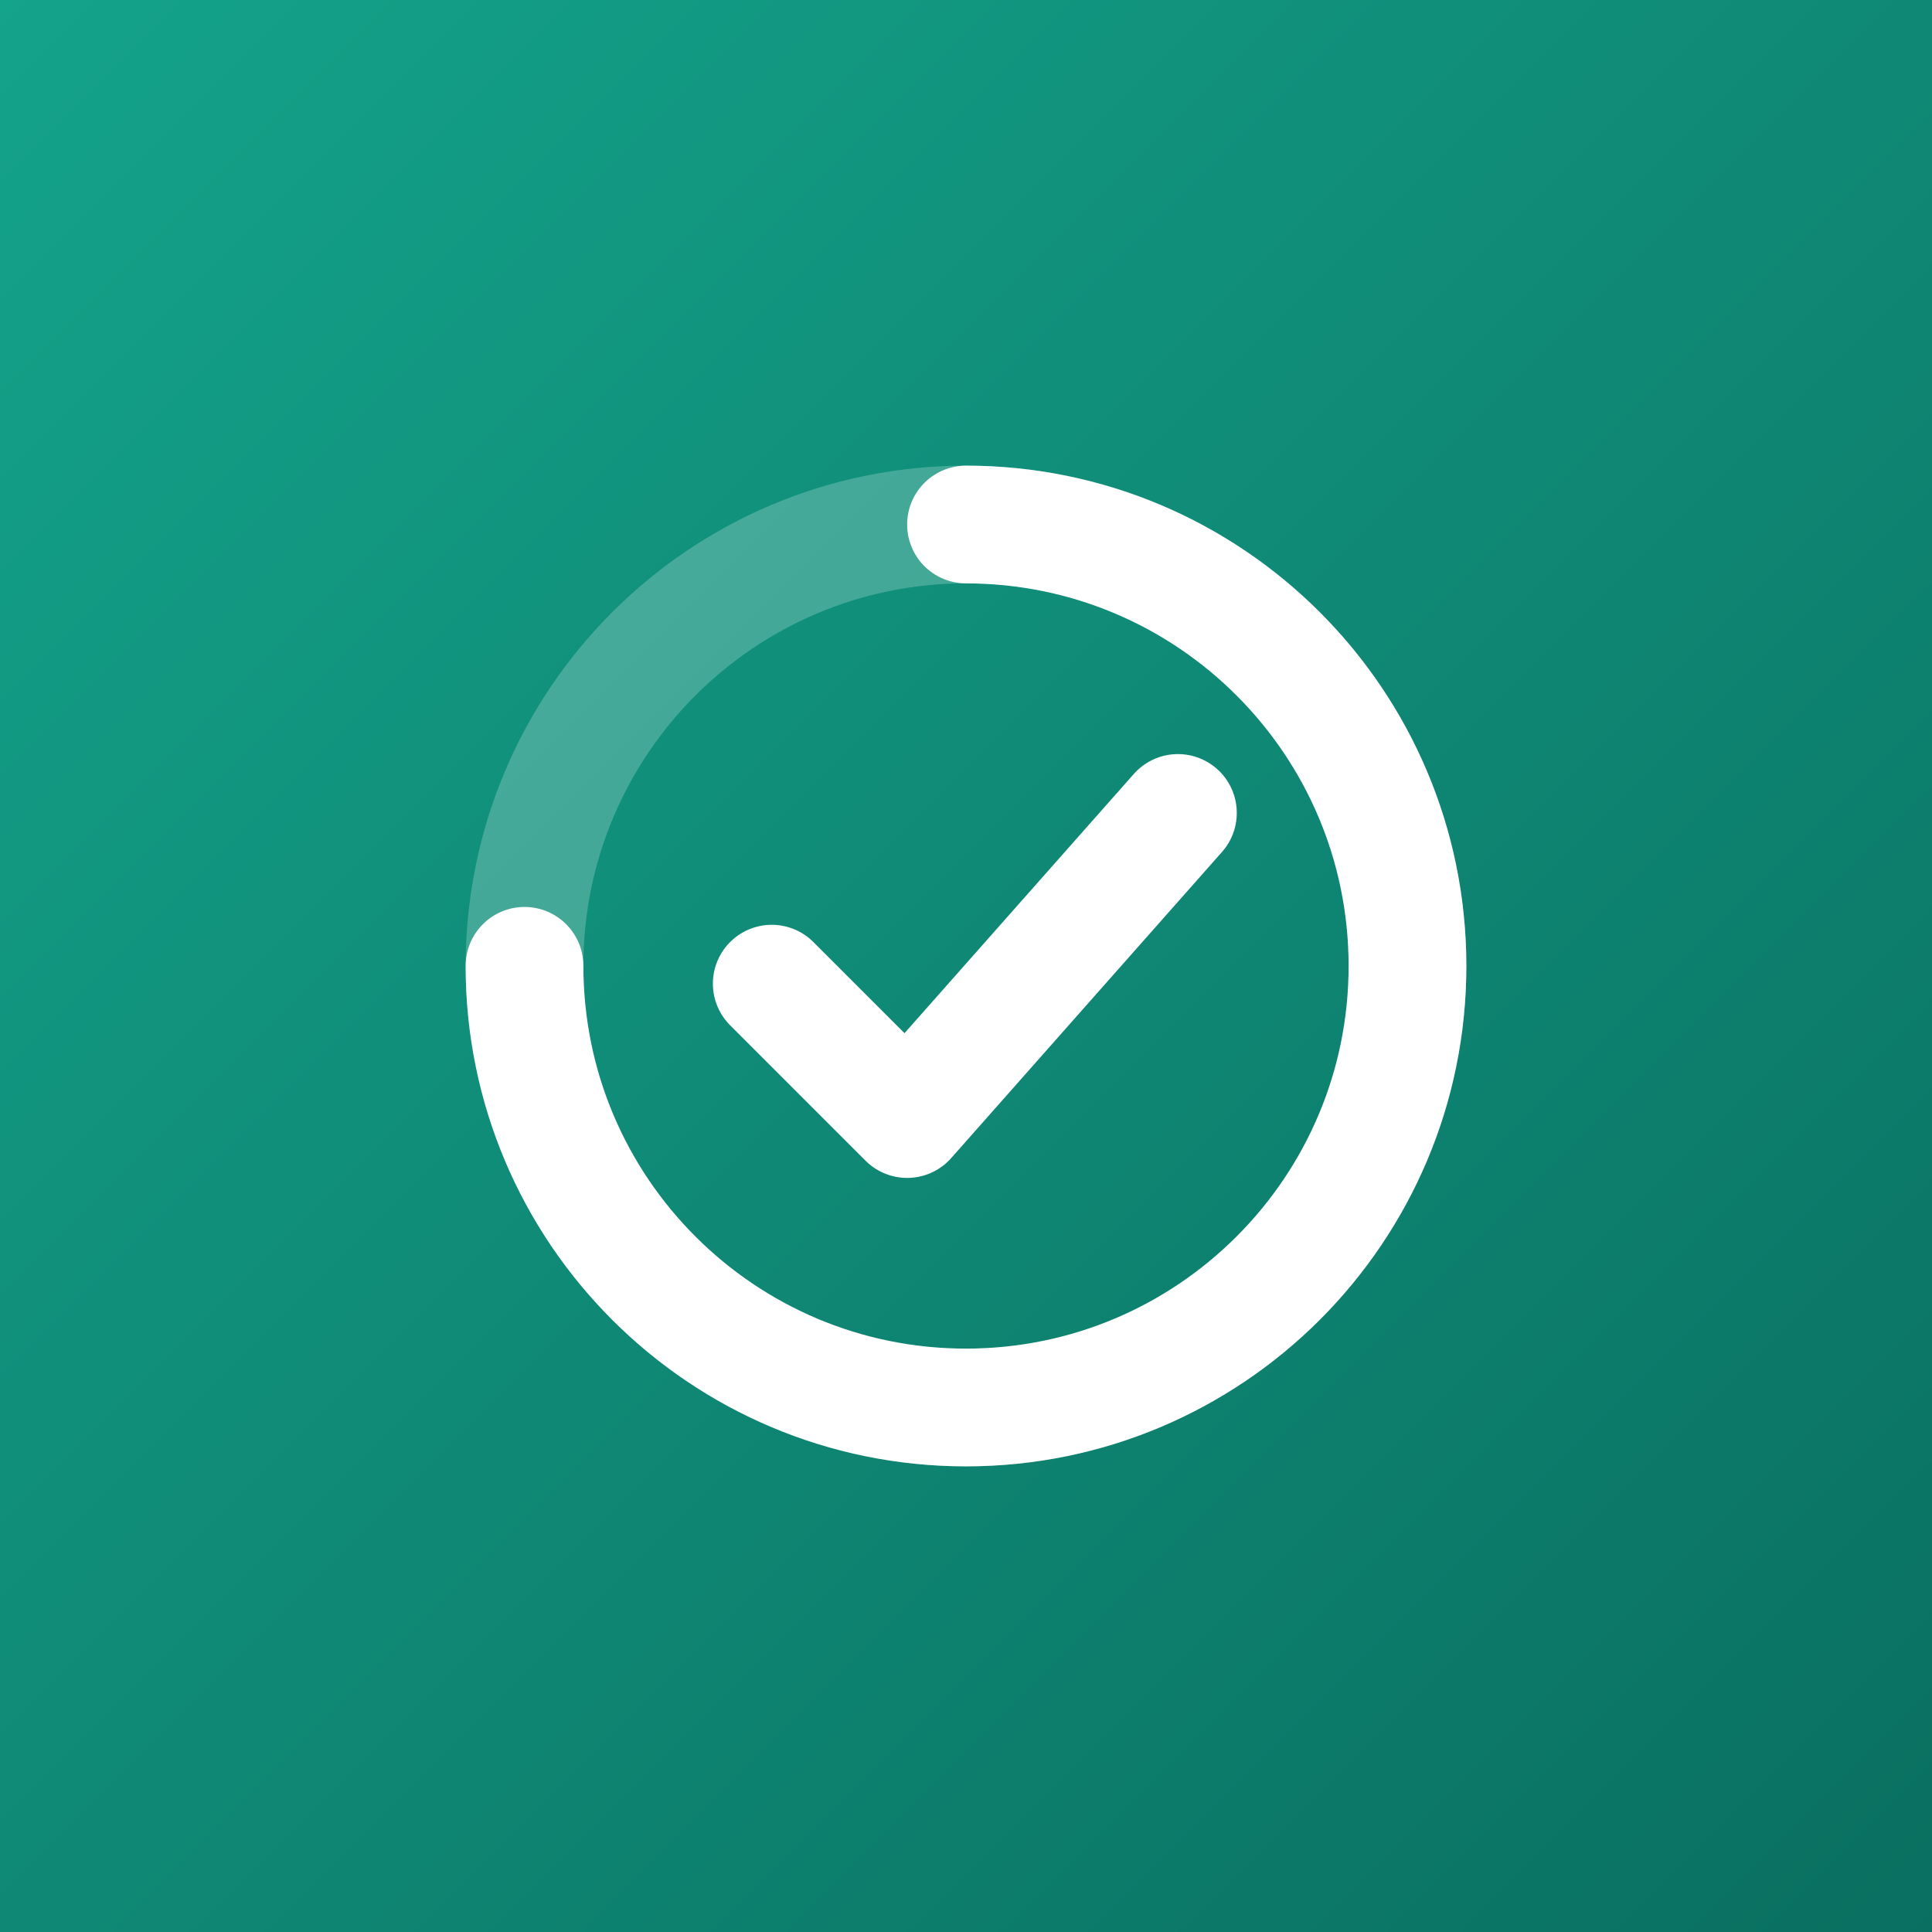
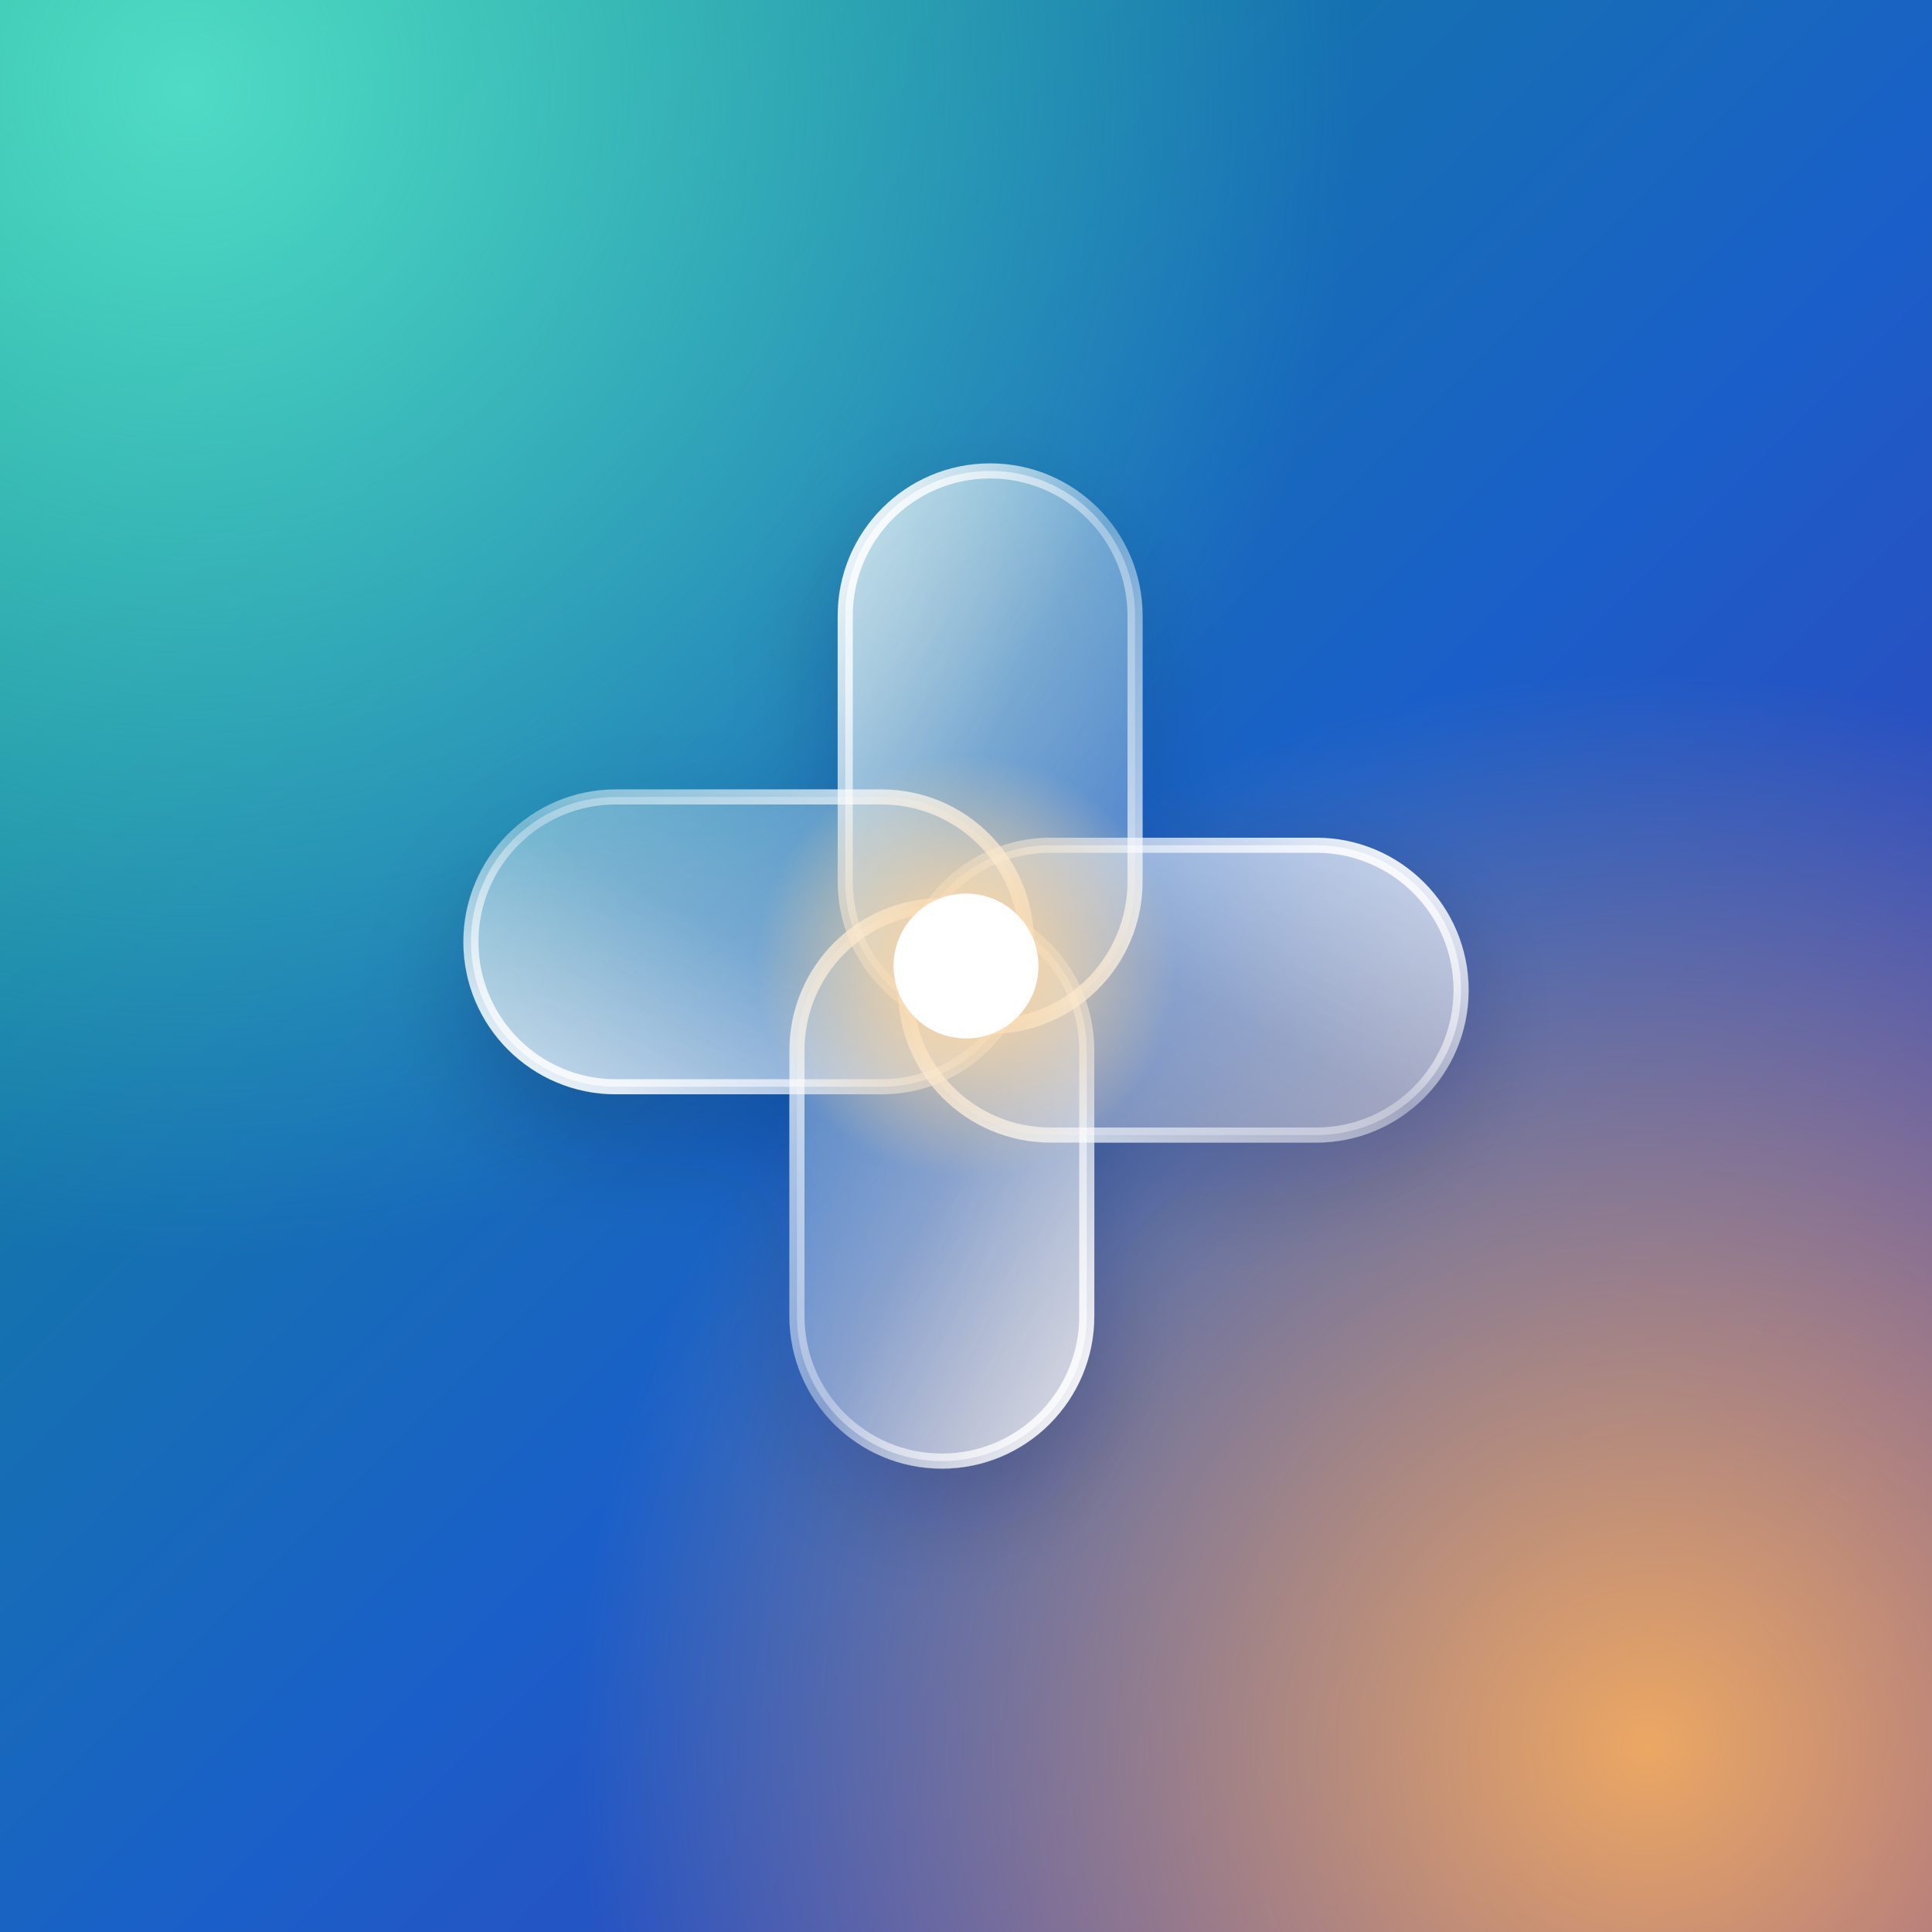
<svg xmlns="http://www.w3.org/2000/svg" viewBox="0 0 512 512">
  <defs>
-     <linearGradient id="g" x1="0" y1="0" x2="1" y2="1">
-       <stop offset="0" stop-color="#14a38b" />
-       <stop offset="1" stop-color="#0a6f60" />
+     <linearGradient id="bg" x1="0" y1="0" x2="1" y2="1">
+       <stop offset="0" stop-color="#0d8f86" />
+       <stop offset=".55" stop-color="#1a5fc9" />
+       <stop offset="1" stop-color="#4a2fb0" />
    </linearGradient>
+     <radialGradient id="warm" cx=".85" cy=".9" r=".55">
+       <stop offset="0" stop-color="#ffb35a" stop-opacity=".9" />
+       <stop offset="1" stop-color="#ffb35a" stop-opacity="0" />
+     </radialGradient>
+     <radialGradient id="cool" cx=".1" cy=".05" r=".6">
+       <stop offset="0" stop-color="#5ff0d2" stop-opacity=".8" />
+       <stop offset="1" stop-color="#5ff0d2" stop-opacity="0" />
+     </radialGradient>
+     <linearGradient id="glass" x1="0" y1="0" x2="1" y2="1">
+       <stop offset="0" stop-color="#fff" stop-opacity=".75" />
+       <stop offset=".5" stop-color="#fff" stop-opacity=".35" />
+       <stop offset="1" stop-color="#fff" stop-opacity=".18" />
+     </linearGradient>
+     <linearGradient id="edge" x1="0" y1="0" x2="1" y2="1">
+       <stop offset="0" stop-color="#fff" stop-opacity="1" />
+       <stop offset=".5" stop-color="#fff" stop-opacity=".35" />
+       <stop offset="1" stop-color="#fff" stop-opacity=".8" />
+     </linearGradient>
+     <filter id="sh" x="-30%" y="-30%" width="160%" height="160%">
+       <feDropShadow dx="0" dy="14" stdDeviation="16" flood-color="#06103a" flood-opacity=".35" />
+     </filter>
+     <radialGradient id="halo">
+       <stop offset="0" stop-color="#fff3d6" stop-opacity="1" />
+       <stop offset=".35" stop-color="#ffd59a" stop-opacity=".7" />
+       <stop offset="1" stop-color="#ffd59a" stop-opacity="0" />
+     </radialGradient>
  </defs>
-   <rect width="512" height="512" fill="url(#g)" />
-   <g transform="translate(256 256) scale(.78) translate(-256 -256)">
-     <circle cx="256" cy="256" r="150" fill="none" stroke="#fff" stroke-opacity=".22" stroke-width="40" />
-     <circle cx="256" cy="256" r="150" fill="none" stroke="#fff" stroke-width="40" stroke-linecap="round" stroke-dasharray="707 943" transform="rotate(-90 256 256)" />
-     <path d="M190 262l46 46 92-104" fill="none" stroke="#fff" stroke-width="40" stroke-linecap="round" stroke-linejoin="round" />
+   <rect width="512" height="512" rx="0" fill="url(#bg)" />
+   <rect width="512" height="512" rx="0" fill="url(#warm)" />
+   <rect width="512" height="512" rx="0" fill="url(#cool)" />
+   <g transform="translate(256 256) scale(.8) translate(-256 -256)">
+     <g filter="url(#sh)" transform="rotate(0 256 256)">
+       <g transform="rotate(0 256 256)">
+         <rect x="216" y="92" width="96" height="184" rx="48" fill="url(#glass)" stroke="url(#edge)" stroke-width="5" />
+       </g>
+       <g transform="rotate(90 256 256)">
+         <rect x="216" y="92" width="96" height="184" rx="48" fill="url(#glass)" stroke="url(#edge)" stroke-width="5" />
+       </g>
+       <g transform="rotate(180 256 256)">
+         <rect x="216" y="92" width="96" height="184" rx="48" fill="url(#glass)" stroke="url(#edge)" stroke-width="5" />
+       </g>
+       <g transform="rotate(270 256 256)">
+         <rect x="216" y="92" width="96" height="184" rx="48" fill="url(#glass)" stroke="url(#edge)" stroke-width="5" />
+       </g>
+     </g>
+   </g>
+   <g transform="translate(256 256) scale(.8) translate(-256 -256)">
+     <circle cx="256" cy="256" r="70" fill="url(#halo)" />
+     <circle cx="256" cy="256" r="24" fill="#fff" />
  </g>
</svg>
